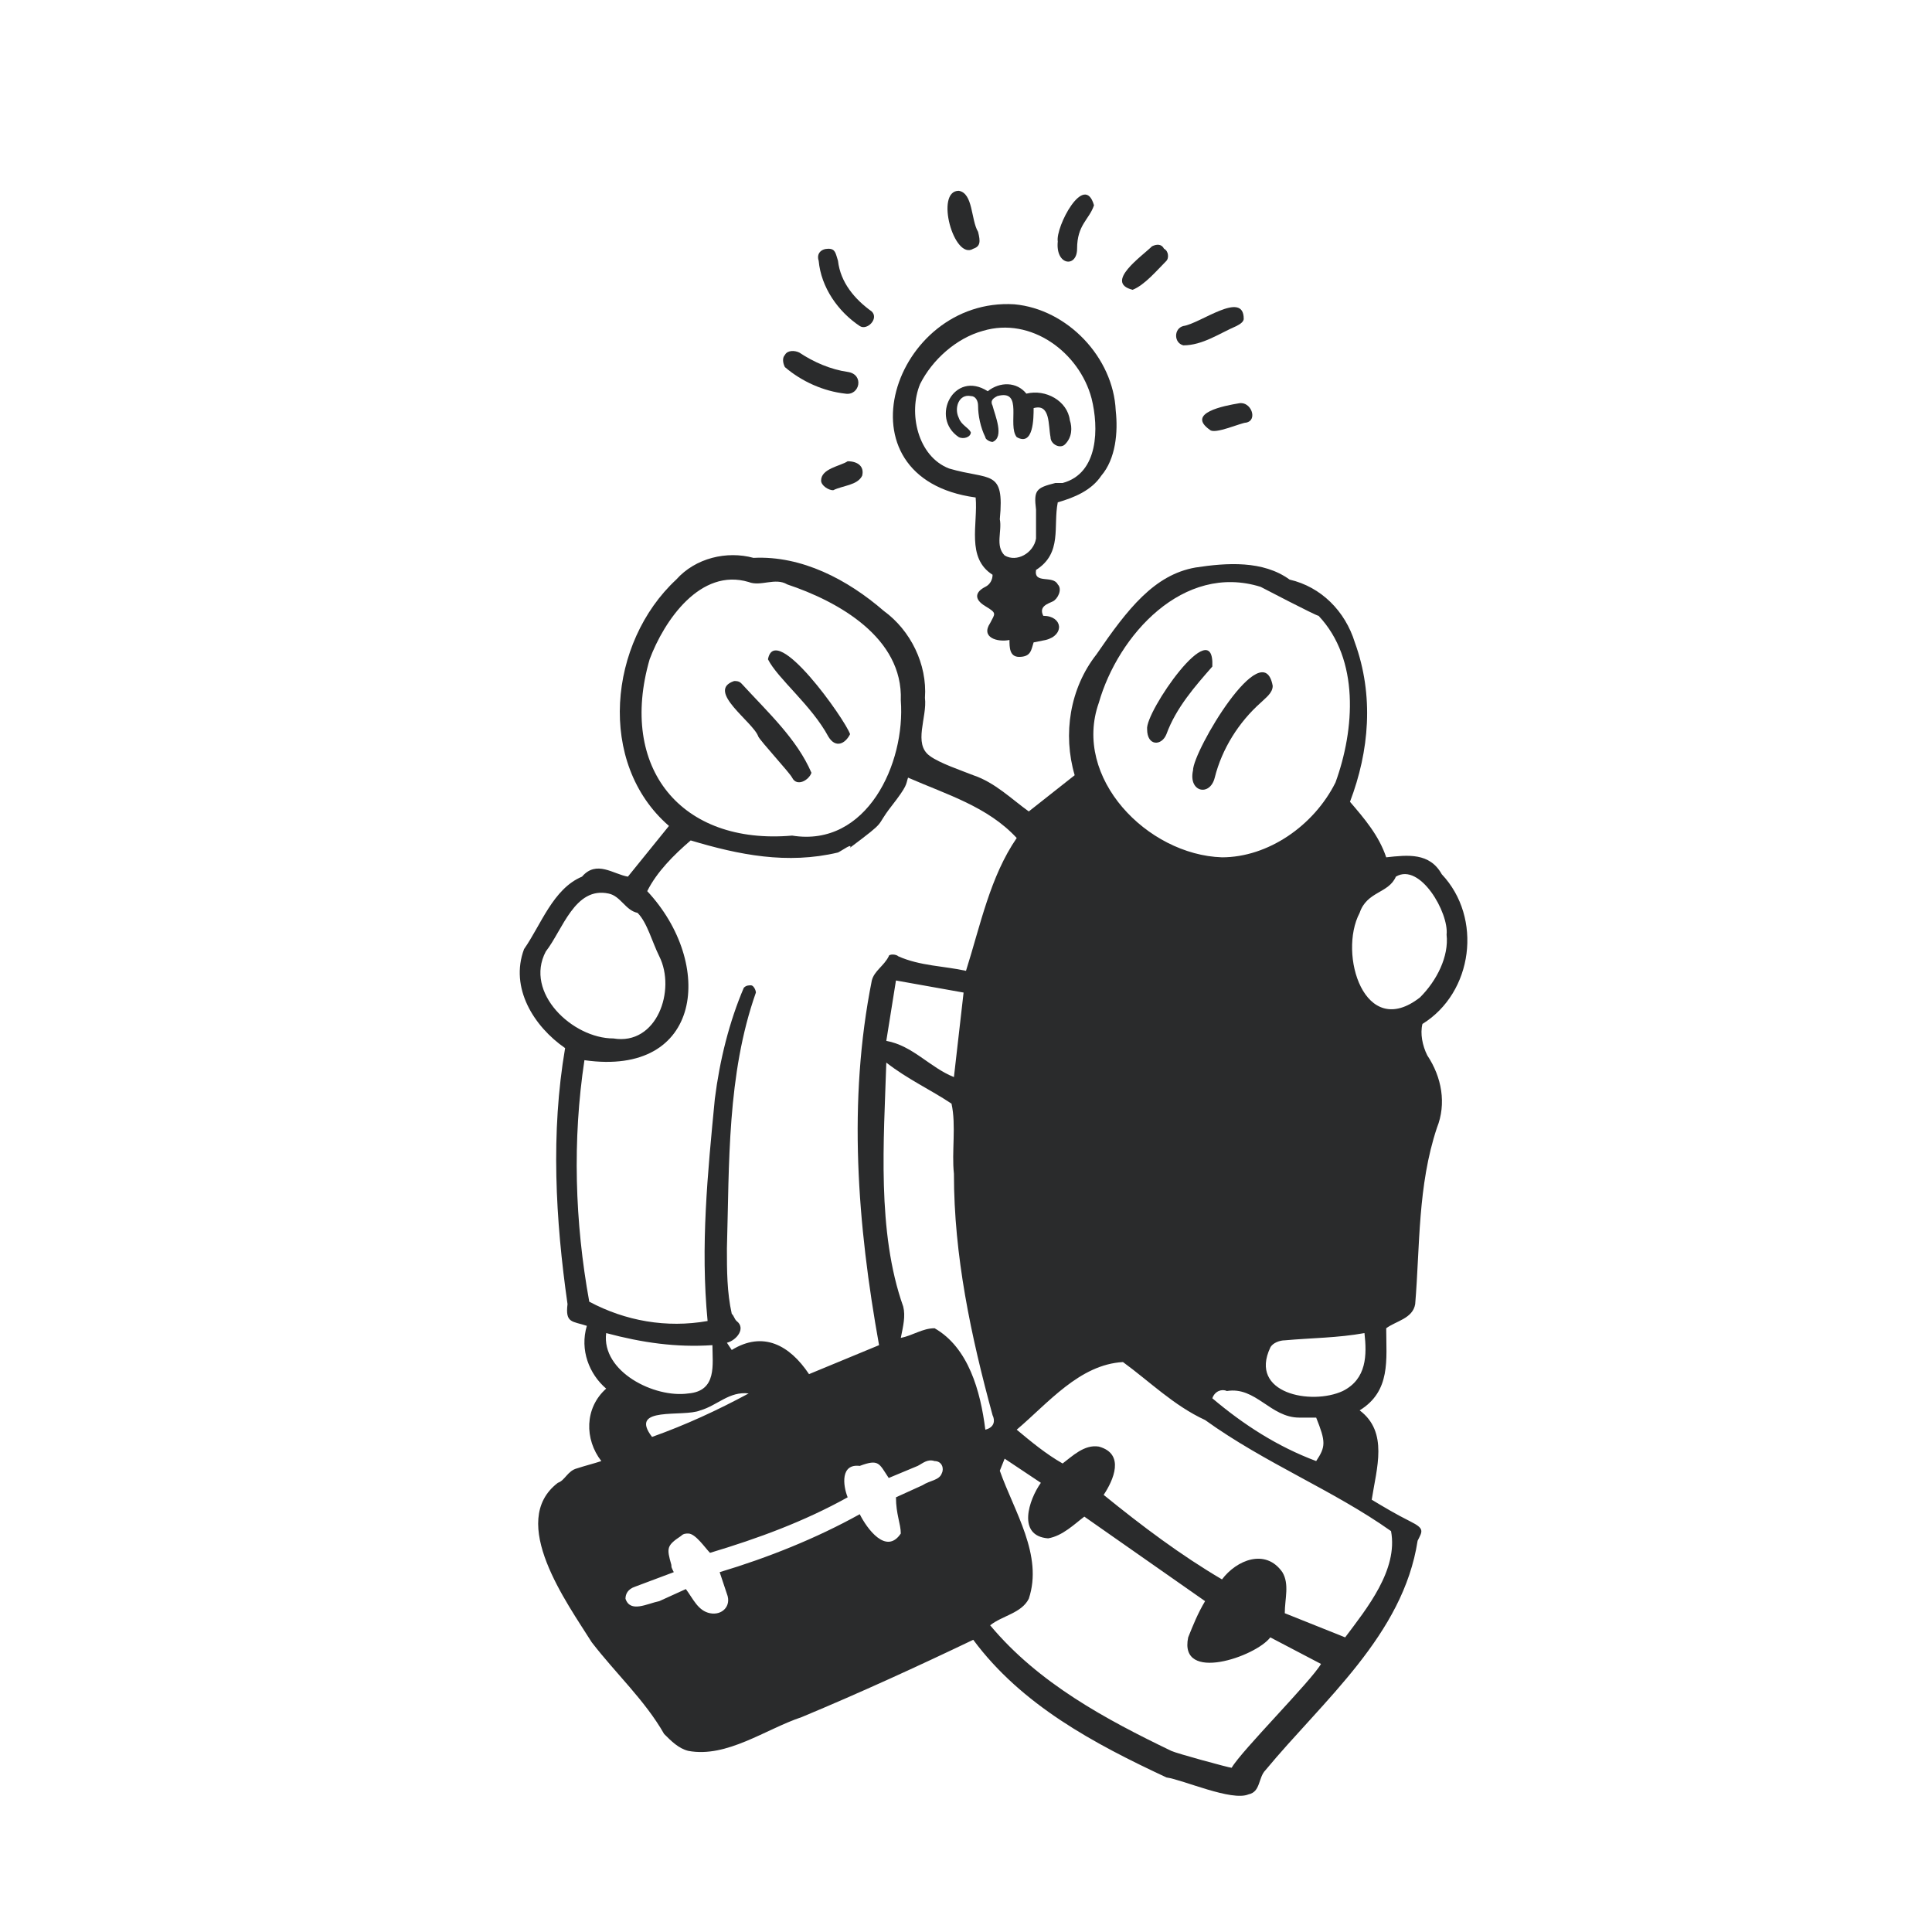
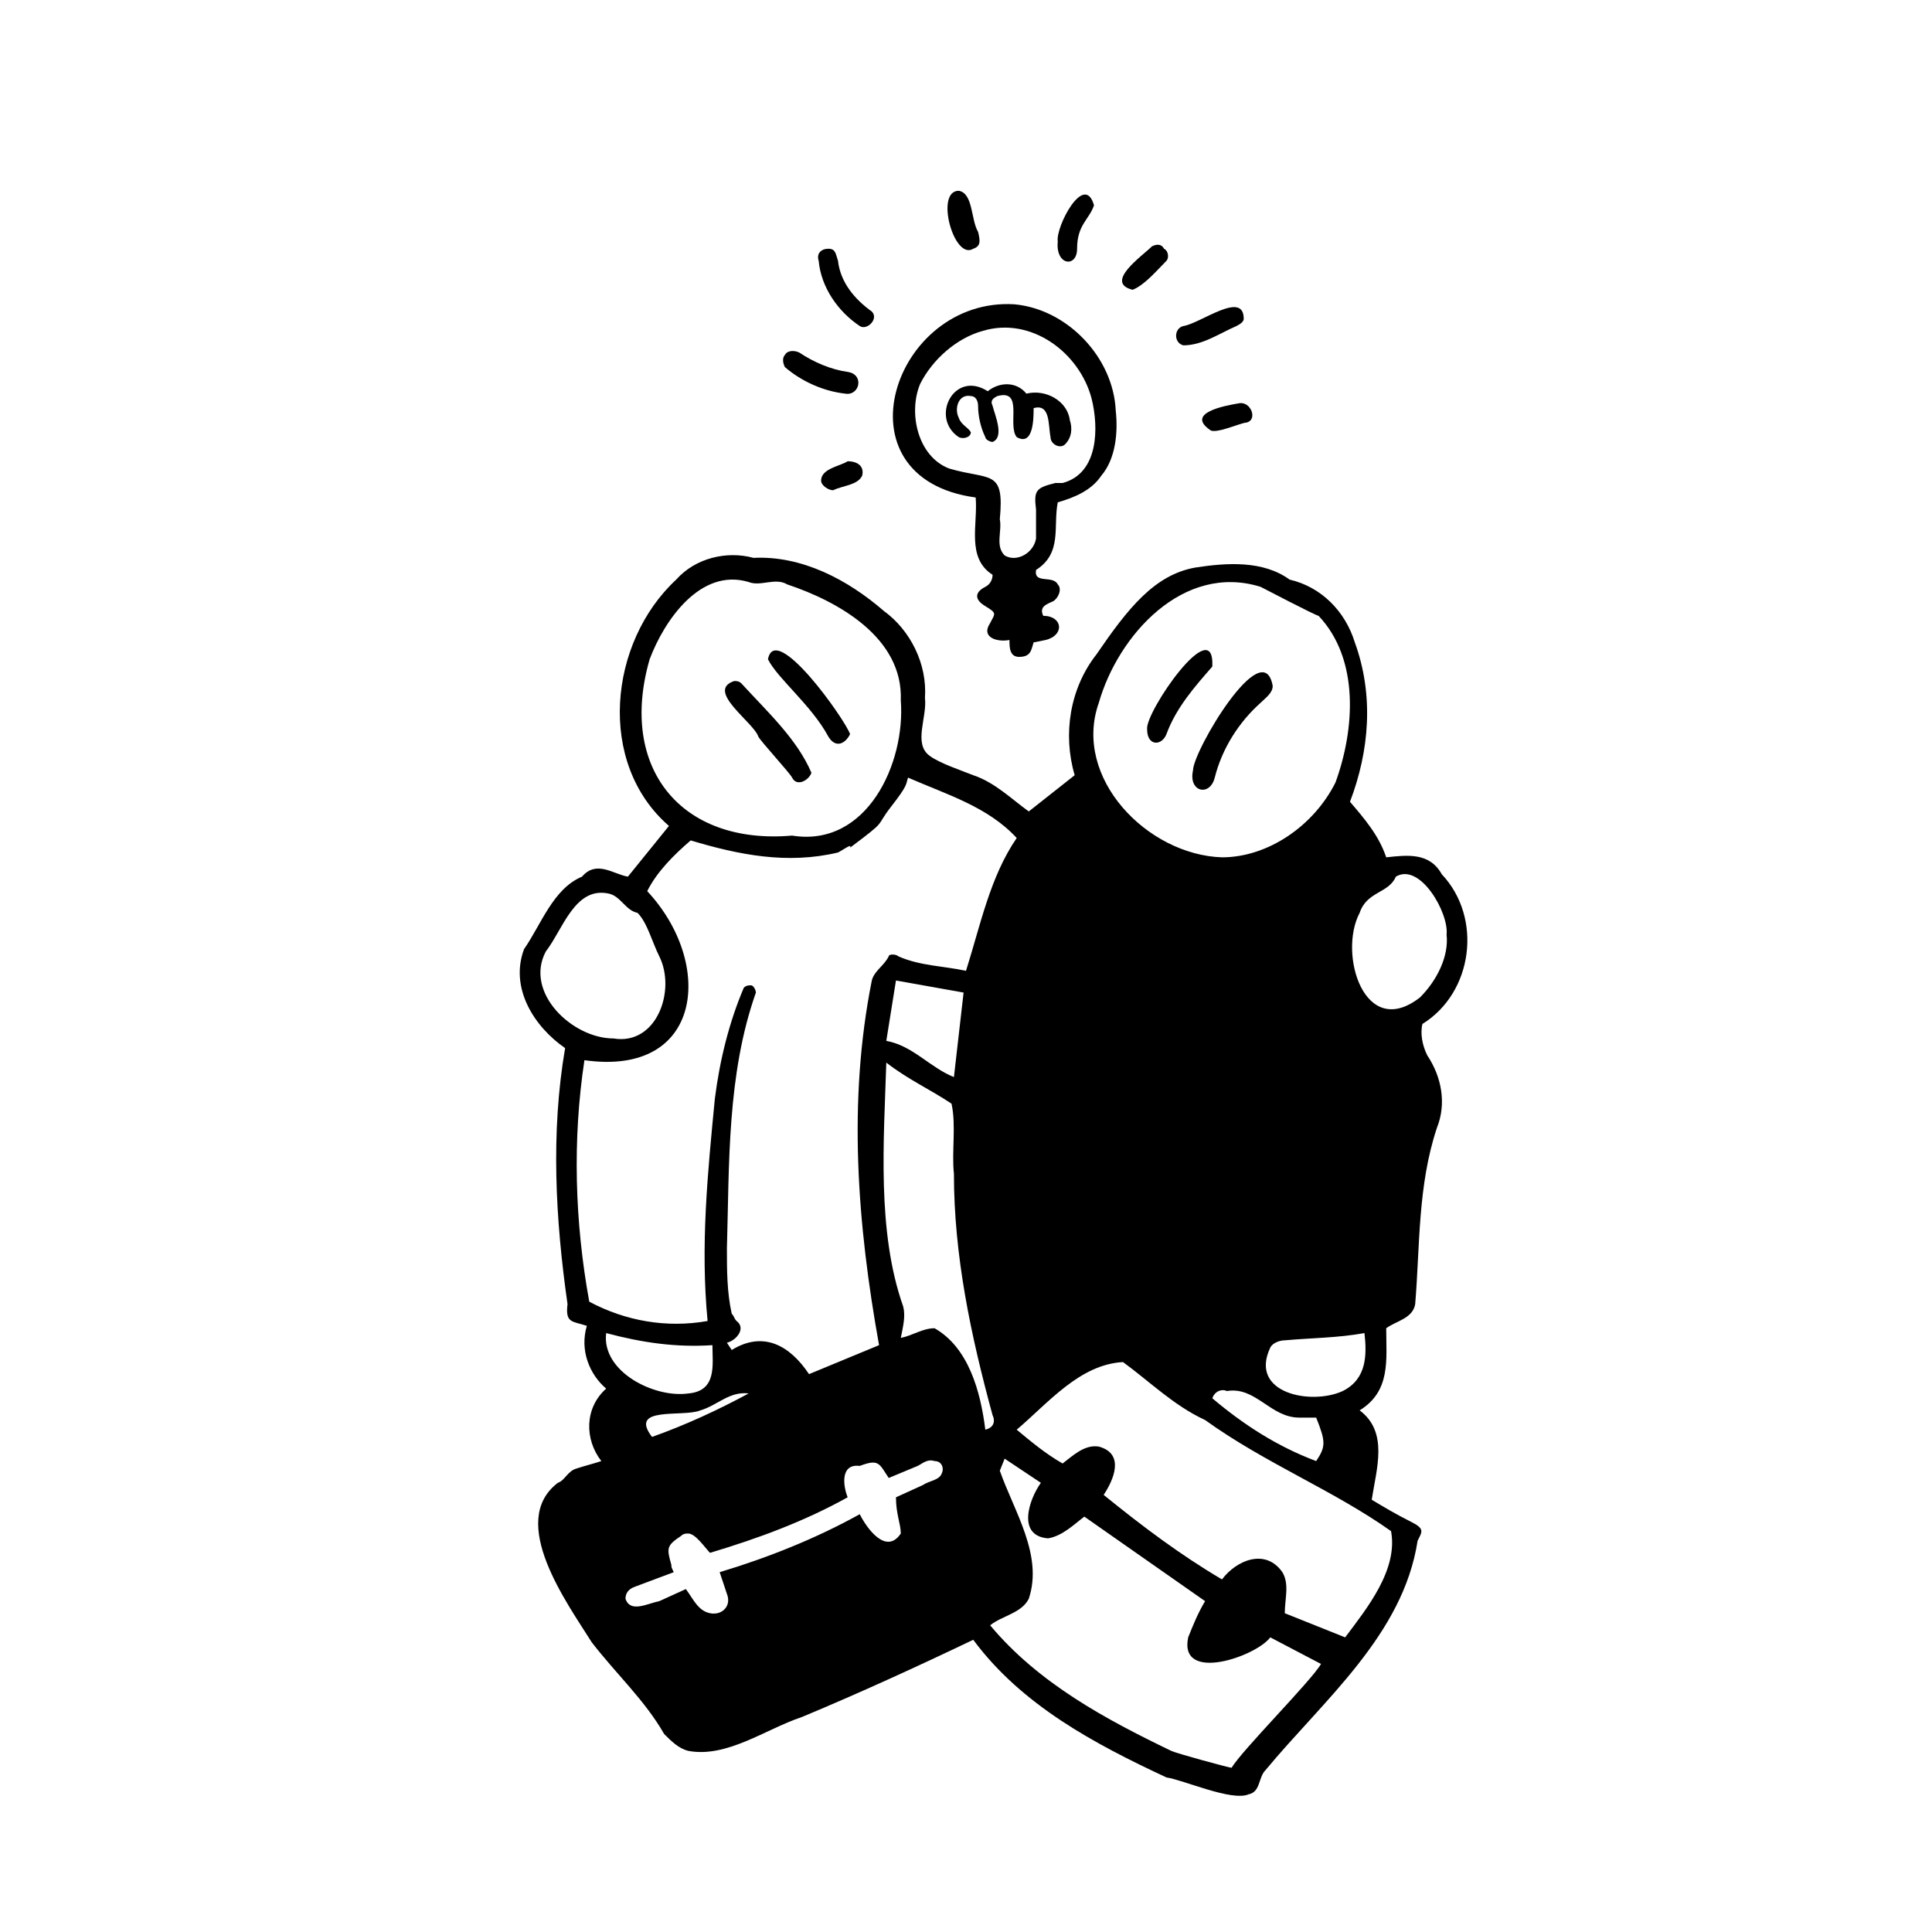
<svg xmlns="http://www.w3.org/2000/svg" version="1.1" id="Layer_1" x="0px" y="0px" viewBox="0 0 80 80" style="enable-background:new 0 0 80 80" xml:space="preserve">
-   <style type="text/css">.st0{fill:#2A2B2C;}</style>
-   <path class="st0" d="M26,36.3l1.7-2.1c-3-2.6-2.5-7.6,0.3-10.2c0.8-0.9,2.1-1.2,3.2-0.9c2-0.1,3.9,0.9,5.4,2.2  c1.1,0.8,1.8,2.2,1.7,3.6c0.1,0.8-0.5,1.9,0.2,2.4c0.4,0.3,1.3,0.6,1.8,0.8c0.9,0.3,1.6,1,2.3,1.5l1.9-1.5c-0.5-1.7-0.2-3.6,0.9-5  c1.3-1.9,2.4-3.3,4.1-3.6c1.3-0.2,2.8-0.3,3.9,0.5c1.3,0.3,2.3,1.3,2.7,2.6c0.8,2.2,0.6,4.5-0.2,6.6c0.6,0.7,1.2,1.4,1.5,2.3  c0.9-0.1,1.8-0.2,2.3,0.7c1.7,1.8,1.3,4.9-0.8,6.2c-0.1,0.4,0,0.9,0.2,1.3c0.6,0.9,0.8,2,0.4,3c-0.8,2.4-0.7,4.9-0.9,7.3  c-0.1,0.6-0.8,0.7-1.2,1c0,1.3,0.2,2.6-1.1,3.4c1.2,0.9,0.7,2.4,0.5,3.7c0.5,0.3,1,0.6,1.6,0.9c0.6,0.3,0.5,0.4,0.3,0.8  c-0.6,3.9-3.9,6.6-6.3,9.5c-0.3,0.3-0.2,0.9-0.7,1c-0.7,0.3-2.7-0.6-3.4-0.7c-3-1.4-6-3-8-5.7c-2.3,1.1-4.7,2.2-7.1,3.2  c-1.5,0.5-3.1,1.7-4.7,1.4c-0.4-0.1-0.7-0.4-1-0.7c-0.8-1.4-2-2.5-3-3.8c-1-1.6-3.5-5-1.4-6.6c0.3-0.1,0.4-0.5,0.8-0.6  c0.3-0.1,0.7-0.2,1-0.3c-0.7-0.9-0.7-2.2,0.2-3c-0.7-0.6-1.1-1.6-0.8-2.6c-0.6-0.2-0.9-0.1-0.8-0.9c-0.5-3.5-0.7-7.1-0.1-10.6  c-1.3-0.9-2.3-2.5-1.7-4.1c0.7-1,1.2-2.5,2.4-3C24.7,35.6,25.4,36.2,26,36.3z M34.7,35.3c-2.1,0.5-4.1,0.1-6.1-0.5  c-0.7,0.6-1.4,1.3-1.8,2.1c2.8,3,2.3,7.7-2.6,7c-0.5,3.3-0.4,6.7,0.2,10c1.5,0.8,3.2,1.1,4.9,0.8c-0.3-3.1,0-6.1,0.3-9.2  c0.2-1.6,0.6-3.2,1.2-4.6c0.1-0.1,0.2-0.1,0.3-0.1c0.1,0,0.2,0.2,0.2,0.3c-1.2,3.4-1.1,7.1-1.2,10.6c0,0.9,0,1.8,0.2,2.7  c0.1,0.1,0.1,0.2,0.2,0.3c0.4,0.3,0,0.8-0.4,0.9l0.2,0.3c1.3-0.8,2.4-0.2,3.2,1l2.9-1.2c-0.9-5-1.3-10.1-0.3-15.1  c0.1-0.4,0.5-0.6,0.7-1c0-0.1,0.3-0.1,0.4,0c0.9,0.4,1.9,0.4,2.8,0.6c0.6-1.9,1-3.9,2.1-5.5c-1.2-1.3-2.9-1.8-4.5-2.5  c-0.1,0.3,0,0.3-0.7,1.2c-0.7,0.9-0.1,0.5-1.7,1.7C35.3,34.9,34.9,35.2,34.7,35.3z M32.8,34.6c3.1,0.5,4.7-3,4.5-5.6  c0.1-2.6-2.6-4.1-4.7-4.8c-0.5-0.3-1.1,0.1-1.6-0.1c-2-0.6-3.5,1.6-4.1,3.2C25.6,31.8,28.2,35,32.8,34.6z M52.2,24.3  c-3.2-1-5.9,2-6.7,4.8c-1.1,3.1,2,6.3,5.1,6.4c1.9,0,3.8-1.3,4.7-3.1c0.8-2.2,1-5.1-0.7-6.9C54.5,25.5,52.2,24.3,52.2,24.3z   M55.7,67.8c0.9-1.2,2.2-2.8,1.9-4.4c-2.4-1.7-5.2-2.8-7.7-4.6c-1.3-0.6-2.3-1.6-3.4-2.4c-1.8,0.1-3.1,1.7-4.4,2.8  c0.6,0.5,1.2,1,1.9,1.4c0.4-0.3,0.9-0.8,1.5-0.7c1.1,0.3,0.6,1.4,0.2,2c1.6,1.3,3.2,2.5,4.9,3.5c0.6-0.8,1.8-1.3,2.5-0.3  c0.3,0.5,0.1,1.1,0.1,1.7L55.7,67.8z M41.4,60.9c0.6,1.7,1.8,3.5,1.2,5.3c-0.3,0.6-1.1,0.7-1.6,1.1c2,2.4,4.8,3.9,7.5,5.2  c0.2,0.1,2.4,0.7,2.5,0.7c0.4-0.7,3.3-3.6,3.7-4.3l-2.1-1.1c-0.6,0.8-3.8,1.9-3.4,0c0.2-0.5,0.4-1,0.7-1.5l-5-3.5  c-0.4,0.3-0.9,0.8-1.5,0.9c-1.3-0.1-0.8-1.6-0.3-2.3l-1.5-1L41.4,60.9z M40.8,59.2c0.4-0.1,0.4-0.4,0.3-0.6c-0.9-3.3-1.6-6.6-1.6-10  c-0.1-0.9,0.1-2-0.1-2.9c-0.9-0.6-1.8-1-2.7-1.7c-0.1,3.2-0.4,7,0.7,10.1c0.1,0.4,0,0.8-0.1,1.3c0.5-0.1,0.9-0.4,1.4-0.4  C40.1,55.8,40.6,57.6,40.8,59.2z M25.4,43c1.8,0.3,2.6-2,1.9-3.4c-0.3-0.6-0.5-1.4-0.9-1.8c-0.5-0.1-0.7-0.7-1.2-0.8  c-1.4-0.3-1.9,1.5-2.6,2.4C21.7,41.1,23.7,43,25.4,43z M37.1,62l1.1-0.5c0.3-0.2,0.7-0.2,0.8-0.5c0.1-0.2,0-0.5-0.3-0.5  c-0.3-0.1-0.5,0.1-0.7,0.2c0,0-1.2,0.5-1.2,0.5c-0.4-0.6-0.4-0.8-1.2-0.5c-0.8-0.1-0.7,0.8-0.5,1.3c-1.8,1-3.7,1.7-5.7,2.3  c-0.2-0.2-0.6-0.8-0.9-0.8c-0.1,0-0.2,0-0.3,0.1c-0.6,0.4-0.6,0.5-0.4,1.2c0,0.1,0,0.1,0.1,0.3l-1.6,0.6c-0.3,0.1-0.4,0.3-0.4,0.5  c0.2,0.6,0.9,0.2,1.4,0.1c0,0,1.1-0.5,1.1-0.5c0.3,0.4,0.5,0.9,1,1c0.5,0.1,0.9-0.3,0.7-0.8c-0.1-0.3-0.2-0.6-0.3-0.9  c2-0.6,4-1.4,5.8-2.4c0.3,0.6,1.1,1.7,1.7,0.8C37.3,63.1,37.1,62.7,37.1,62z M59.9,38.7c0.1-0.9-1.1-3-2.1-2.4  c-0.3,0.7-1.2,0.6-1.5,1.5c-0.9,1.7,0.2,5.3,2.5,3.5C59.5,40.6,60,39.6,59.9,38.7z M36.7,43.1c1.1,0.2,1.8,1.1,2.8,1.5l0.4-3.5  l-2.8-0.5L36.7,43.1z M56.5,55.2c-1.1,0.2-2.2,0.2-3.3,0.3c-0.2,0-0.5,0.1-0.6,0.3c-0.9,1.9,1.7,2.4,3,1.8  C56.6,57.1,56.6,56.1,56.5,55.2z M25.1,55.2c-0.2,1.6,2,2.7,3.4,2.5c1.2-0.1,1-1.2,1-2C28,55.8,26.6,55.6,25.1,55.2L25.1,55.2z   M50.2,57.9c1.3,1.1,2.7,2,4.3,2.6c0.4-0.6,0.4-0.8,0-1.8h-0.7c-1.2,0-1.8-1.3-3-1.1C50.6,57.5,50.3,57.6,50.2,57.9L50.2,57.9z   M27,59.5c1.4-0.5,2.7-1.1,4-1.8c-0.8-0.1-1.3,0.5-2,0.7C28.3,58.7,26,58.2,27,59.5z" />
-   <path class="st0" d="M43.2,25.5c0.8,0,0.9,0.8,0.1,1c0,0-0.5,0.1-0.5,0.1c-0.1,0.3-0.1,0.6-0.6,0.6c-0.4,0-0.4-0.4-0.4-0.7  c-0.5,0.1-1.2-0.1-0.8-0.7c0.2-0.4,0.3-0.4-0.2-0.7s-0.4-0.6,0-0.8c0.2-0.1,0.3-0.3,0.3-0.5c-1.1-0.7-0.6-2.1-0.7-3.2  c-5.9-0.8-3.4-8.3,1.6-8c2.2,0.2,4.1,2.2,4.2,4.4c0.1,0.9,0,2-0.6,2.7c-0.4,0.6-1.1,0.9-1.8,1.1c-0.2,1,0.2,2.1-0.9,2.8  c-0.1,0.6,0.7,0.2,0.9,0.6c0.2,0.2,0,0.6-0.2,0.7C43.4,25,43,25.1,43.2,25.5z M41.4,21.5c0.1,0.5-0.2,1.1,0.2,1.5  c0.5,0.3,1.2-0.1,1.3-0.7c0-0.4,0-0.8,0-1.2c-0.1-0.8,0-0.9,0.8-1.1L44,20c1.5-0.4,1.5-2.3,1.2-3.5c-0.5-1.9-2.5-3.4-4.5-2.8  c-1.1,0.3-2.1,1.2-2.6,2.2c-0.5,1.2-0.1,3,1.2,3.5C41,19.9,41.6,19.4,41.4,21.5z" />
-   <path class="st0" d="M35,16.3c-0.9-0.1-1.8-0.5-2.5-1.1c-0.1-0.2-0.1-0.4,0-0.5c0.1-0.2,0.4-0.2,0.6-0.1c0.6,0.4,1.3,0.7,2,0.8  C35.8,15.5,35.6,16.4,35,16.3z" />
-   <path class="st0" d="M34.3,10.3c0.3,0,0.3,0.2,0.4,0.5c0.1,0.9,0.7,1.6,1.4,2.1c0.3,0.3-0.2,0.8-0.5,0.6c-0.9-0.6-1.6-1.6-1.7-2.7  C33.8,10.5,34,10.3,34.3,10.3z" />
-   <path class="st0" d="M43.8,10c-0.1-0.6,1.1-2.9,1.5-1.5c-0.2,0.6-0.7,0.8-0.7,1.8C44.6,11.1,43.7,11,43.8,10z" />
-   <path class="st0" d="M51.5,13.2c0,0.1-0.1,0.2-0.3,0.3c-0.7,0.3-1.4,0.8-2.2,0.8c-0.4-0.1-0.4-0.7,0-0.8  C49.7,13.4,51.5,12,51.5,13.2z" />
-   <path class="st0" d="M39.7,7.9c0.6,0.1,0.5,1.2,0.8,1.7c0.1,0.4,0.1,0.6-0.2,0.7C39.5,10.8,38.7,7.9,39.7,7.9z" />
-   <path class="st0" d="M46.9,12c-1.2-0.3,0.4-1.4,0.8-1.8c0.2-0.1,0.4-0.1,0.5,0.1c0.2,0.1,0.2,0.4,0.1,0.5  C47.9,11.2,47.4,11.8,46.9,12z" />
-   <path class="st0" d="M51.3,16.7c0.5-0.1,0.8,0.7,0.3,0.8c-0.2,0-1.3,0.5-1.5,0.3C49.1,17.1,50.7,16.8,51.3,16.7L51.3,16.7z" />
-   <path class="st0" d="M35.1,19.1c0.4,0,0.7,0.2,0.6,0.6c-0.2,0.4-0.8,0.4-1.2,0.6c-0.2,0-0.5-0.2-0.5-0.4  C34,19.4,34.8,19.3,35.1,19.1z" />
-   <path class="st0" d="M33.6,32c-0.1,0.3-0.6,0.6-0.8,0.2c-0.1-0.2-1.3-1.5-1.4-1.7c-0.2-0.6-2.2-1.9-1-2.3c0.1,0,0.2,0,0.3,0.1  C31.8,29.5,33,30.6,33.6,32z" />
-   <path class="st0" d="M35.2,30.4c-0.2,0.4-0.6,0.6-0.9,0.1c-0.7-1.3-2.1-2.4-2.5-3.2C32.1,25.7,35,29.8,35.2,30.4z" />
-   <path class="st0" d="M47.5,30.2c-0.1-0.7,2.8-4.9,2.7-2.6c-0.7,0.8-1.5,1.7-1.9,2.8C48.1,30.9,47.5,30.9,47.5,30.2z" />
-   <path class="st0" d="M49.4,31.9c0-0.8,2.9-5.7,3.3-3.5c0,0.3-0.3,0.5-0.5,0.7c-0.9,0.8-1.6,1.9-1.9,3.1C50.1,33,49.2,32.8,49.4,31.9  z" />
-   <path class="st0" d="M40.9,16.2c0.5-0.4,1.2-0.4,1.6,0.1c0.8-0.2,1.7,0.3,1.8,1.1c0.1,0.3,0.1,0.7-0.2,1c-0.2,0.2-0.6,0-0.6-0.3  c-0.1-0.5,0-1.4-0.7-1.2c0,0.4,0,1.6-0.7,1.2c-0.4-0.5,0.3-2-0.8-1.7c-0.2,0.1-0.3,0.2-0.2,0.4c0.1,0.4,0.5,1.3,0,1.5  c-0.1,0-0.3-0.1-0.3-0.2c-0.2-0.4-0.3-0.9-0.3-1.3c0-0.2-0.1-0.4-0.3-0.4c-0.5-0.1-0.7,0.5-0.5,0.9c0.1,0.3,0.4,0.4,0.5,0.6  c0,0.2-0.3,0.3-0.5,0.2C38.5,17.3,39.5,15.3,40.9,16.2z" />
+   <path d="M26,36.3l1.7-2.1c-3-2.6-2.5-7.6,0.3-10.2c0.8-0.9,2.1-1.2,3.2-0.9c2-0.1,3.9,0.9,5.4,2.2  c1.1,0.8,1.8,2.2,1.7,3.6c0.1,0.8-0.5,1.9,0.2,2.4c0.4,0.3,1.3,0.6,1.8,0.8c0.9,0.3,1.6,1,2.3,1.5l1.9-1.5c-0.5-1.7-0.2-3.6,0.9-5  c1.3-1.9,2.4-3.3,4.1-3.6c1.3-0.2,2.8-0.3,3.9,0.5c1.3,0.3,2.3,1.3,2.7,2.6c0.8,2.2,0.6,4.5-0.2,6.6c0.6,0.7,1.2,1.4,1.5,2.3  c0.9-0.1,1.8-0.2,2.3,0.7c1.7,1.8,1.3,4.9-0.8,6.2c-0.1,0.4,0,0.9,0.2,1.3c0.6,0.9,0.8,2,0.4,3c-0.8,2.4-0.7,4.9-0.9,7.3  c-0.1,0.6-0.8,0.7-1.2,1c0,1.3,0.2,2.6-1.1,3.4c1.2,0.9,0.7,2.4,0.5,3.7c0.5,0.3,1,0.6,1.6,0.9c0.6,0.3,0.5,0.4,0.3,0.8  c-0.6,3.9-3.9,6.6-6.3,9.5c-0.3,0.3-0.2,0.9-0.7,1c-0.7,0.3-2.7-0.6-3.4-0.7c-3-1.4-6-3-8-5.7c-2.3,1.1-4.7,2.2-7.1,3.2  c-1.5,0.5-3.1,1.7-4.7,1.4c-0.4-0.1-0.7-0.4-1-0.7c-0.8-1.4-2-2.5-3-3.8c-1-1.6-3.5-5-1.4-6.6c0.3-0.1,0.4-0.5,0.8-0.6  c0.3-0.1,0.7-0.2,1-0.3c-0.7-0.9-0.7-2.2,0.2-3c-0.7-0.6-1.1-1.6-0.8-2.6c-0.6-0.2-0.9-0.1-0.8-0.9c-0.5-3.5-0.7-7.1-0.1-10.6  c-1.3-0.9-2.3-2.5-1.7-4.1c0.7-1,1.2-2.5,2.4-3C24.7,35.6,25.4,36.2,26,36.3z M34.7,35.3c-2.1,0.5-4.1,0.1-6.1-0.5  c-0.7,0.6-1.4,1.3-1.8,2.1c2.8,3,2.3,7.7-2.6,7c-0.5,3.3-0.4,6.7,0.2,10c1.5,0.8,3.2,1.1,4.9,0.8c-0.3-3.1,0-6.1,0.3-9.2  c0.2-1.6,0.6-3.2,1.2-4.6c0.1-0.1,0.2-0.1,0.3-0.1c0.1,0,0.2,0.2,0.2,0.3c-1.2,3.4-1.1,7.1-1.2,10.6c0,0.9,0,1.8,0.2,2.7  c0.1,0.1,0.1,0.2,0.2,0.3c0.4,0.3,0,0.8-0.4,0.9l0.2,0.3c1.3-0.8,2.4-0.2,3.2,1l2.9-1.2c-0.9-5-1.3-10.1-0.3-15.1  c0.1-0.4,0.5-0.6,0.7-1c0-0.1,0.3-0.1,0.4,0c0.9,0.4,1.9,0.4,2.8,0.6c0.6-1.9,1-3.9,2.1-5.5c-1.2-1.3-2.9-1.8-4.5-2.5  c-0.1,0.3,0,0.3-0.7,1.2c-0.7,0.9-0.1,0.5-1.7,1.7C35.3,34.9,34.9,35.2,34.7,35.3z M32.8,34.6c3.1,0.5,4.7-3,4.5-5.6  c0.1-2.6-2.6-4.1-4.7-4.8c-0.5-0.3-1.1,0.1-1.6-0.1c-2-0.6-3.5,1.6-4.1,3.2C25.6,31.8,28.2,35,32.8,34.6z M52.2,24.3  c-3.2-1-5.9,2-6.7,4.8c-1.1,3.1,2,6.3,5.1,6.4c1.9,0,3.8-1.3,4.7-3.1c0.8-2.2,1-5.1-0.7-6.9C54.5,25.5,52.2,24.3,52.2,24.3z   M55.7,67.8c0.9-1.2,2.2-2.8,1.9-4.4c-2.4-1.7-5.2-2.8-7.7-4.6c-1.3-0.6-2.3-1.6-3.4-2.4c-1.8,0.1-3.1,1.7-4.4,2.8  c0.6,0.5,1.2,1,1.9,1.4c0.4-0.3,0.9-0.8,1.5-0.7c1.1,0.3,0.6,1.4,0.2,2c1.6,1.3,3.2,2.5,4.9,3.5c0.6-0.8,1.8-1.3,2.5-0.3  c0.3,0.5,0.1,1.1,0.1,1.7L55.7,67.8z M41.4,60.9c0.6,1.7,1.8,3.5,1.2,5.3c-0.3,0.6-1.1,0.7-1.6,1.1c2,2.4,4.8,3.9,7.5,5.2  c0.2,0.1,2.4,0.7,2.5,0.7c0.4-0.7,3.3-3.6,3.7-4.3l-2.1-1.1c-0.6,0.8-3.8,1.9-3.4,0c0.2-0.5,0.4-1,0.7-1.5l-5-3.5  c-0.4,0.3-0.9,0.8-1.5,0.9c-1.3-0.1-0.8-1.6-0.3-2.3l-1.5-1L41.4,60.9z M40.8,59.2c0.4-0.1,0.4-0.4,0.3-0.6c-0.9-3.3-1.6-6.6-1.6-10  c-0.1-0.9,0.1-2-0.1-2.9c-0.9-0.6-1.8-1-2.7-1.7c-0.1,3.2-0.4,7,0.7,10.1c0.1,0.4,0,0.8-0.1,1.3c0.5-0.1,0.9-0.4,1.4-0.4  C40.1,55.8,40.6,57.6,40.8,59.2z M25.4,43c1.8,0.3,2.6-2,1.9-3.4c-0.3-0.6-0.5-1.4-0.9-1.8c-0.5-0.1-0.7-0.7-1.2-0.8  c-1.4-0.3-1.9,1.5-2.6,2.4C21.7,41.1,23.7,43,25.4,43z M37.1,62l1.1-0.5c0.3-0.2,0.7-0.2,0.8-0.5c0.1-0.2,0-0.5-0.3-0.5  c-0.3-0.1-0.5,0.1-0.7,0.2c0,0-1.2,0.5-1.2,0.5c-0.4-0.6-0.4-0.8-1.2-0.5c-0.8-0.1-0.7,0.8-0.5,1.3c-1.8,1-3.7,1.7-5.7,2.3  c-0.2-0.2-0.6-0.8-0.9-0.8c-0.1,0-0.2,0-0.3,0.1c-0.6,0.4-0.6,0.5-0.4,1.2c0,0.1,0,0.1,0.1,0.3l-1.6,0.6c-0.3,0.1-0.4,0.3-0.4,0.5  c0.2,0.6,0.9,0.2,1.4,0.1c0,0,1.1-0.5,1.1-0.5c0.3,0.4,0.5,0.9,1,1c0.5,0.1,0.9-0.3,0.7-0.8c-0.1-0.3-0.2-0.6-0.3-0.9  c2-0.6,4-1.4,5.8-2.4c0.3,0.6,1.1,1.7,1.7,0.8C37.3,63.1,37.1,62.7,37.1,62z M59.9,38.7c0.1-0.9-1.1-3-2.1-2.4  c-0.3,0.7-1.2,0.6-1.5,1.5c-0.9,1.7,0.2,5.3,2.5,3.5C59.5,40.6,60,39.6,59.9,38.7z M36.7,43.1c1.1,0.2,1.8,1.1,2.8,1.5l0.4-3.5  l-2.8-0.5L36.7,43.1z M56.5,55.2c-1.1,0.2-2.2,0.2-3.3,0.3c-0.2,0-0.5,0.1-0.6,0.3c-0.9,1.9,1.7,2.4,3,1.8  C56.6,57.1,56.6,56.1,56.5,55.2z M25.1,55.2c-0.2,1.6,2,2.7,3.4,2.5c1.2-0.1,1-1.2,1-2C28,55.8,26.6,55.6,25.1,55.2L25.1,55.2z   M50.2,57.9c1.3,1.1,2.7,2,4.3,2.6c0.4-0.6,0.4-0.8,0-1.8h-0.7c-1.2,0-1.8-1.3-3-1.1C50.6,57.5,50.3,57.6,50.2,57.9L50.2,57.9z   M27,59.5c1.4-0.5,2.7-1.1,4-1.8c-0.8-0.1-1.3,0.5-2,0.7C28.3,58.7,26,58.2,27,59.5z" />
+   <path d="M43.2,25.5c0.8,0,0.9,0.8,0.1,1c0,0-0.5,0.1-0.5,0.1c-0.1,0.3-0.1,0.6-0.6,0.6c-0.4,0-0.4-0.4-0.4-0.7  c-0.5,0.1-1.2-0.1-0.8-0.7c0.2-0.4,0.3-0.4-0.2-0.7s-0.4-0.6,0-0.8c0.2-0.1,0.3-0.3,0.3-0.5c-1.1-0.7-0.6-2.1-0.7-3.2  c-5.9-0.8-3.4-8.3,1.6-8c2.2,0.2,4.1,2.2,4.2,4.4c0.1,0.9,0,2-0.6,2.7c-0.4,0.6-1.1,0.9-1.8,1.1c-0.2,1,0.2,2.1-0.9,2.8  c-0.1,0.6,0.7,0.2,0.9,0.6c0.2,0.2,0,0.6-0.2,0.7C43.4,25,43,25.1,43.2,25.5z M41.4,21.5c0.1,0.5-0.2,1.1,0.2,1.5  c0.5,0.3,1.2-0.1,1.3-0.7c0-0.4,0-0.8,0-1.2c-0.1-0.8,0-0.9,0.8-1.1L44,20c1.5-0.4,1.5-2.3,1.2-3.5c-0.5-1.9-2.5-3.4-4.5-2.8  c-1.1,0.3-2.1,1.2-2.6,2.2c-0.5,1.2-0.1,3,1.2,3.5C41,19.9,41.6,19.4,41.4,21.5z" />
+   <path d="M35,16.3c-0.9-0.1-1.8-0.5-2.5-1.1c-0.1-0.2-0.1-0.4,0-0.5c0.1-0.2,0.4-0.2,0.6-0.1c0.6,0.4,1.3,0.7,2,0.8  C35.8,15.5,35.6,16.4,35,16.3z" />
+   <path d="M34.3,10.3c0.3,0,0.3,0.2,0.4,0.5c0.1,0.9,0.7,1.6,1.4,2.1c0.3,0.3-0.2,0.8-0.5,0.6c-0.9-0.6-1.6-1.6-1.7-2.7  C33.8,10.5,34,10.3,34.3,10.3z" />
+   <path d="M43.8,10c-0.1-0.6,1.1-2.9,1.5-1.5c-0.2,0.6-0.7,0.8-0.7,1.8C44.6,11.1,43.7,11,43.8,10z" />
+   <path d="M51.5,13.2c0,0.1-0.1,0.2-0.3,0.3c-0.7,0.3-1.4,0.8-2.2,0.8c-0.4-0.1-0.4-0.7,0-0.8  C49.7,13.4,51.5,12,51.5,13.2z" />
+   <path d="M39.7,7.9c0.6,0.1,0.5,1.2,0.8,1.7c0.1,0.4,0.1,0.6-0.2,0.7C39.5,10.8,38.7,7.9,39.7,7.9z" />
+   <path d="M46.9,12c-1.2-0.3,0.4-1.4,0.8-1.8c0.2-0.1,0.4-0.1,0.5,0.1c0.2,0.1,0.2,0.4,0.1,0.5  C47.9,11.2,47.4,11.8,46.9,12z" />
+   <path d="M51.3,16.7c0.5-0.1,0.8,0.7,0.3,0.8c-0.2,0-1.3,0.5-1.5,0.3C49.1,17.1,50.7,16.8,51.3,16.7L51.3,16.7z" />
+   <path d="M35.1,19.1c0.4,0,0.7,0.2,0.6,0.6c-0.2,0.4-0.8,0.4-1.2,0.6c-0.2,0-0.5-0.2-0.5-0.4  C34,19.4,34.8,19.3,35.1,19.1z" />
+   <path d="M33.6,32c-0.1,0.3-0.6,0.6-0.8,0.2c-0.1-0.2-1.3-1.5-1.4-1.7c-0.2-0.6-2.2-1.9-1-2.3c0.1,0,0.2,0,0.3,0.1  C31.8,29.5,33,30.6,33.6,32z" />
+   <path d="M35.2,30.4c-0.2,0.4-0.6,0.6-0.9,0.1c-0.7-1.3-2.1-2.4-2.5-3.2C32.1,25.7,35,29.8,35.2,30.4z" />
+   <path d="M47.5,30.2c-0.1-0.7,2.8-4.9,2.7-2.6c-0.7,0.8-1.5,1.7-1.9,2.8C48.1,30.9,47.5,30.9,47.5,30.2z" />
+   <path d="M49.4,31.9c0-0.8,2.9-5.7,3.3-3.5c0,0.3-0.3,0.5-0.5,0.7c-0.9,0.8-1.6,1.9-1.9,3.1C50.1,33,49.2,32.8,49.4,31.9  z" />
+   <path d="M40.9,16.2c0.5-0.4,1.2-0.4,1.6,0.1c0.8-0.2,1.7,0.3,1.8,1.1c0.1,0.3,0.1,0.7-0.2,1c-0.2,0.2-0.6,0-0.6-0.3  c-0.1-0.5,0-1.4-0.7-1.2c0,0.4,0,1.6-0.7,1.2c-0.4-0.5,0.3-2-0.8-1.7c-0.2,0.1-0.3,0.2-0.2,0.4c0.1,0.4,0.5,1.3,0,1.5  c-0.1,0-0.3-0.1-0.3-0.2c-0.2-0.4-0.3-0.9-0.3-1.3c0-0.2-0.1-0.4-0.3-0.4c-0.5-0.1-0.7,0.5-0.5,0.9c0.1,0.3,0.4,0.4,0.5,0.6  c0,0.2-0.3,0.3-0.5,0.2C38.5,17.3,39.5,15.3,40.9,16.2z" />
</svg>
